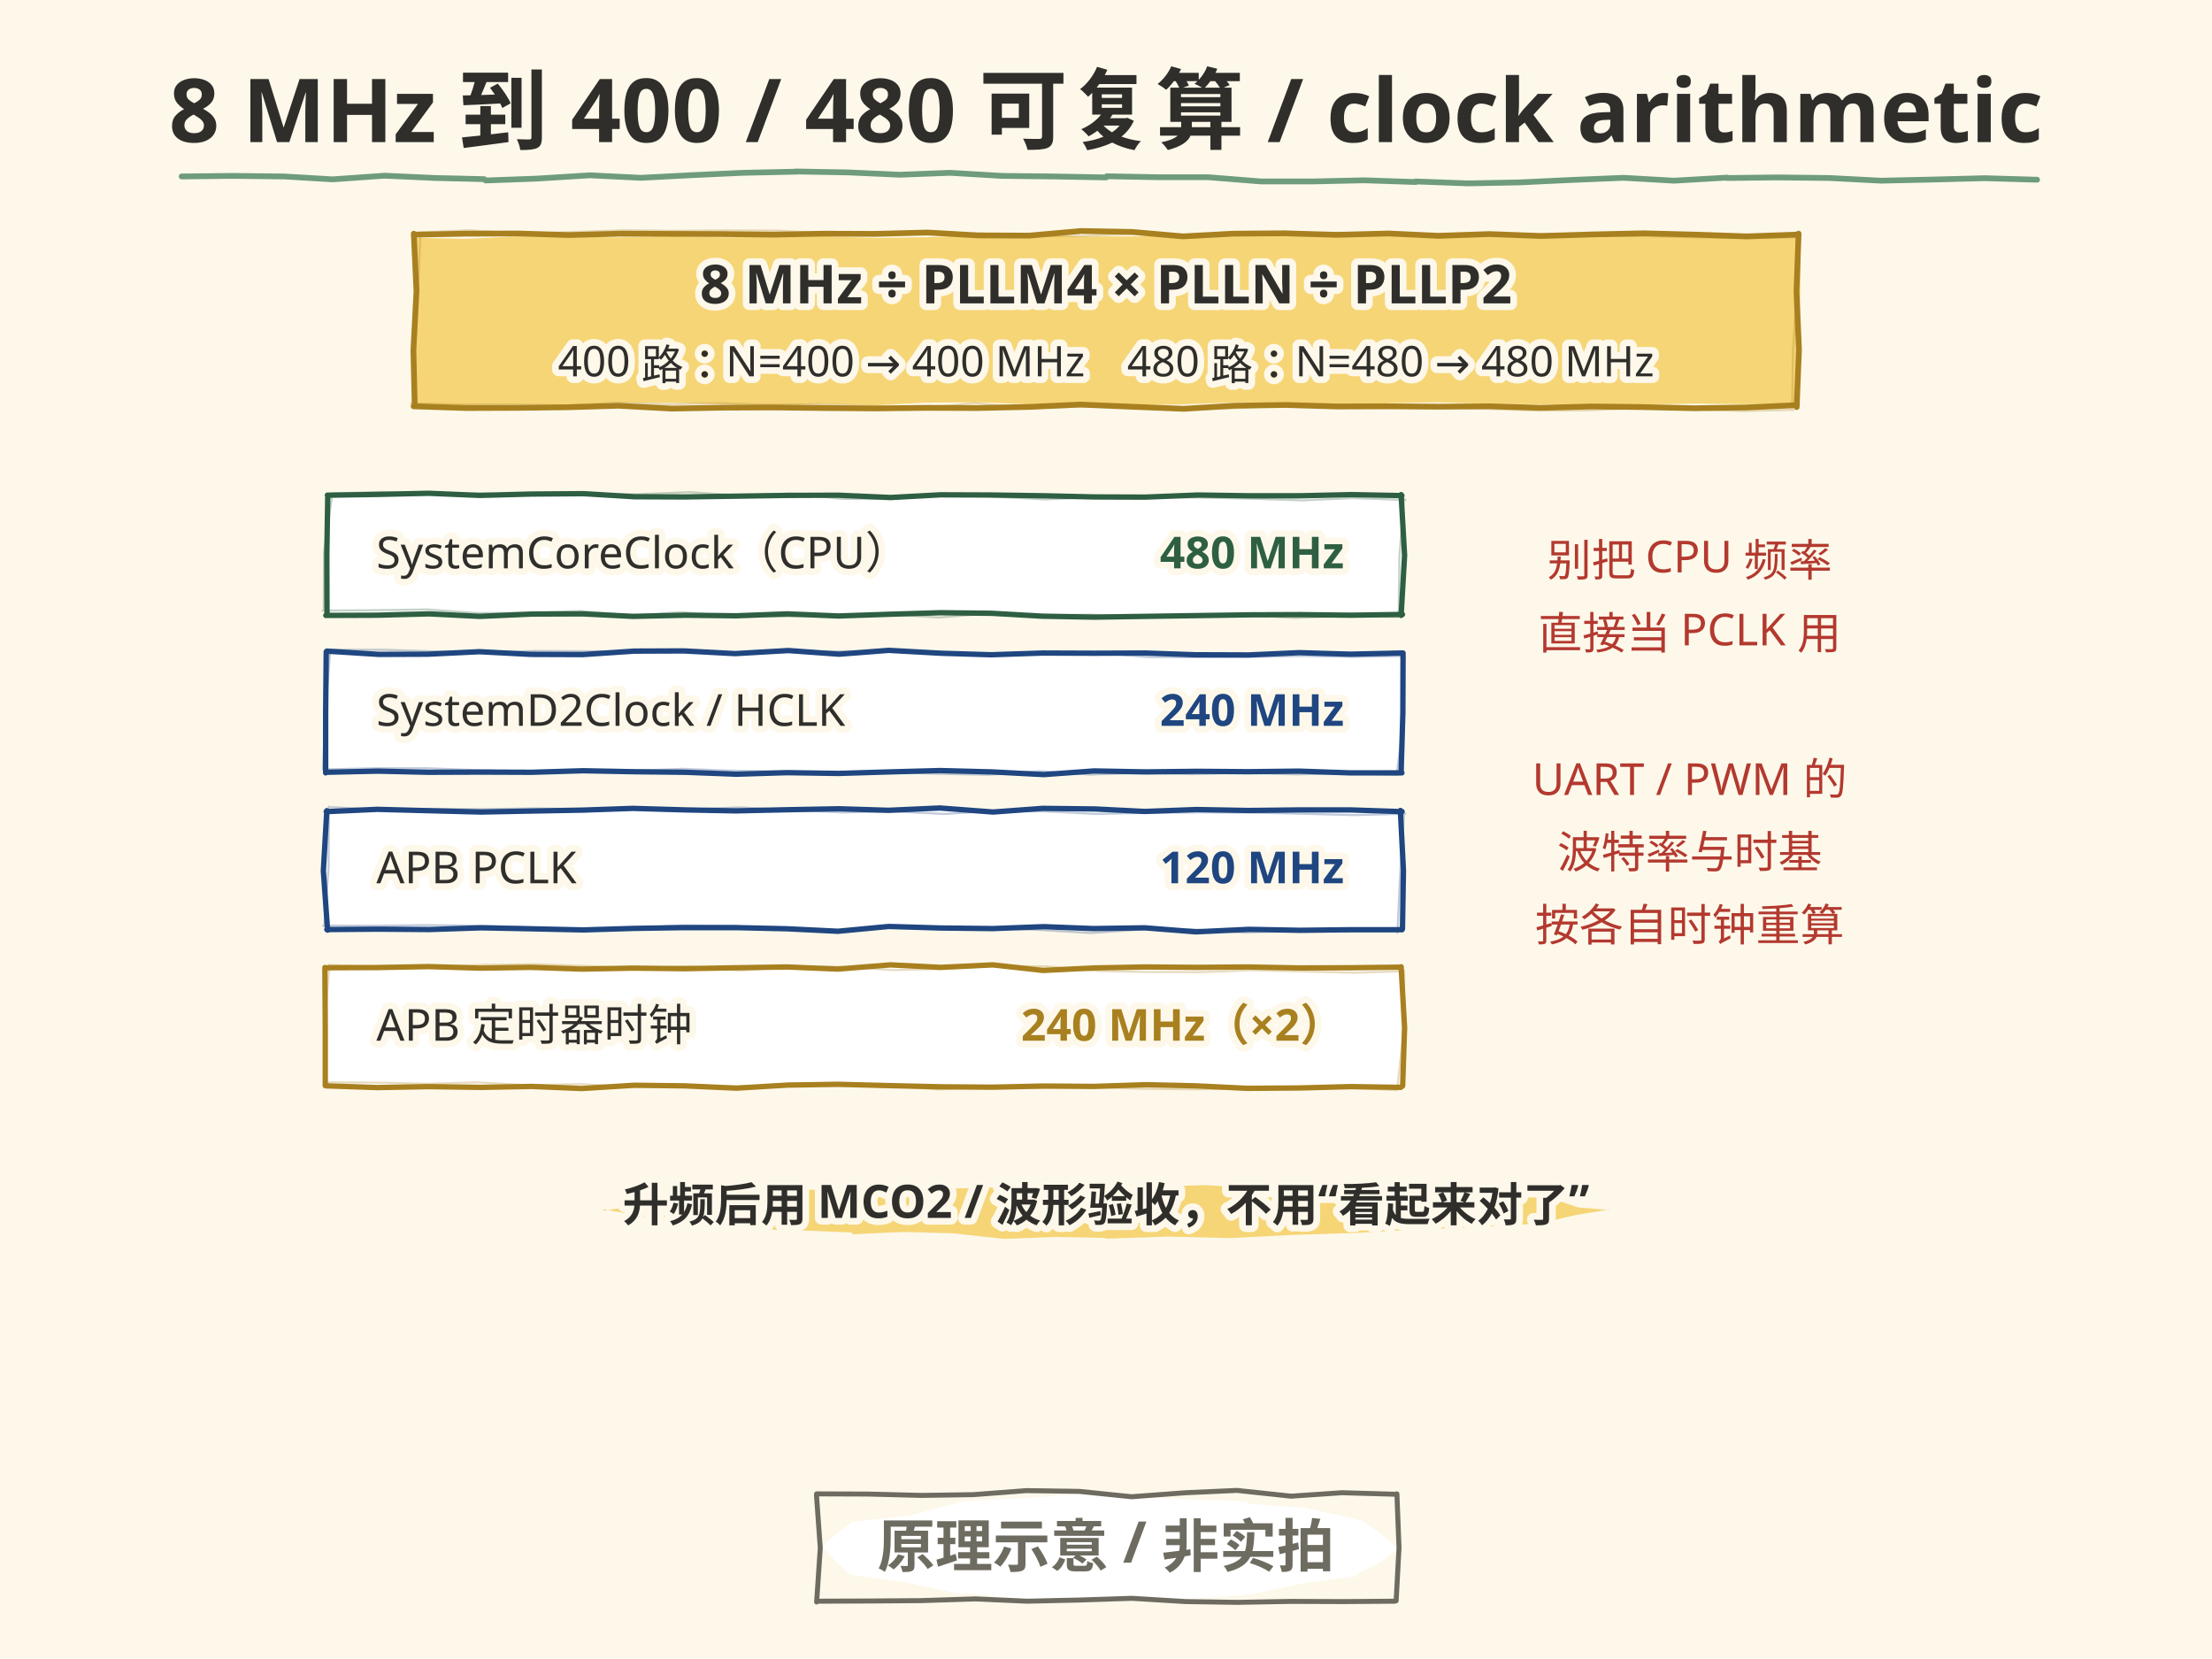
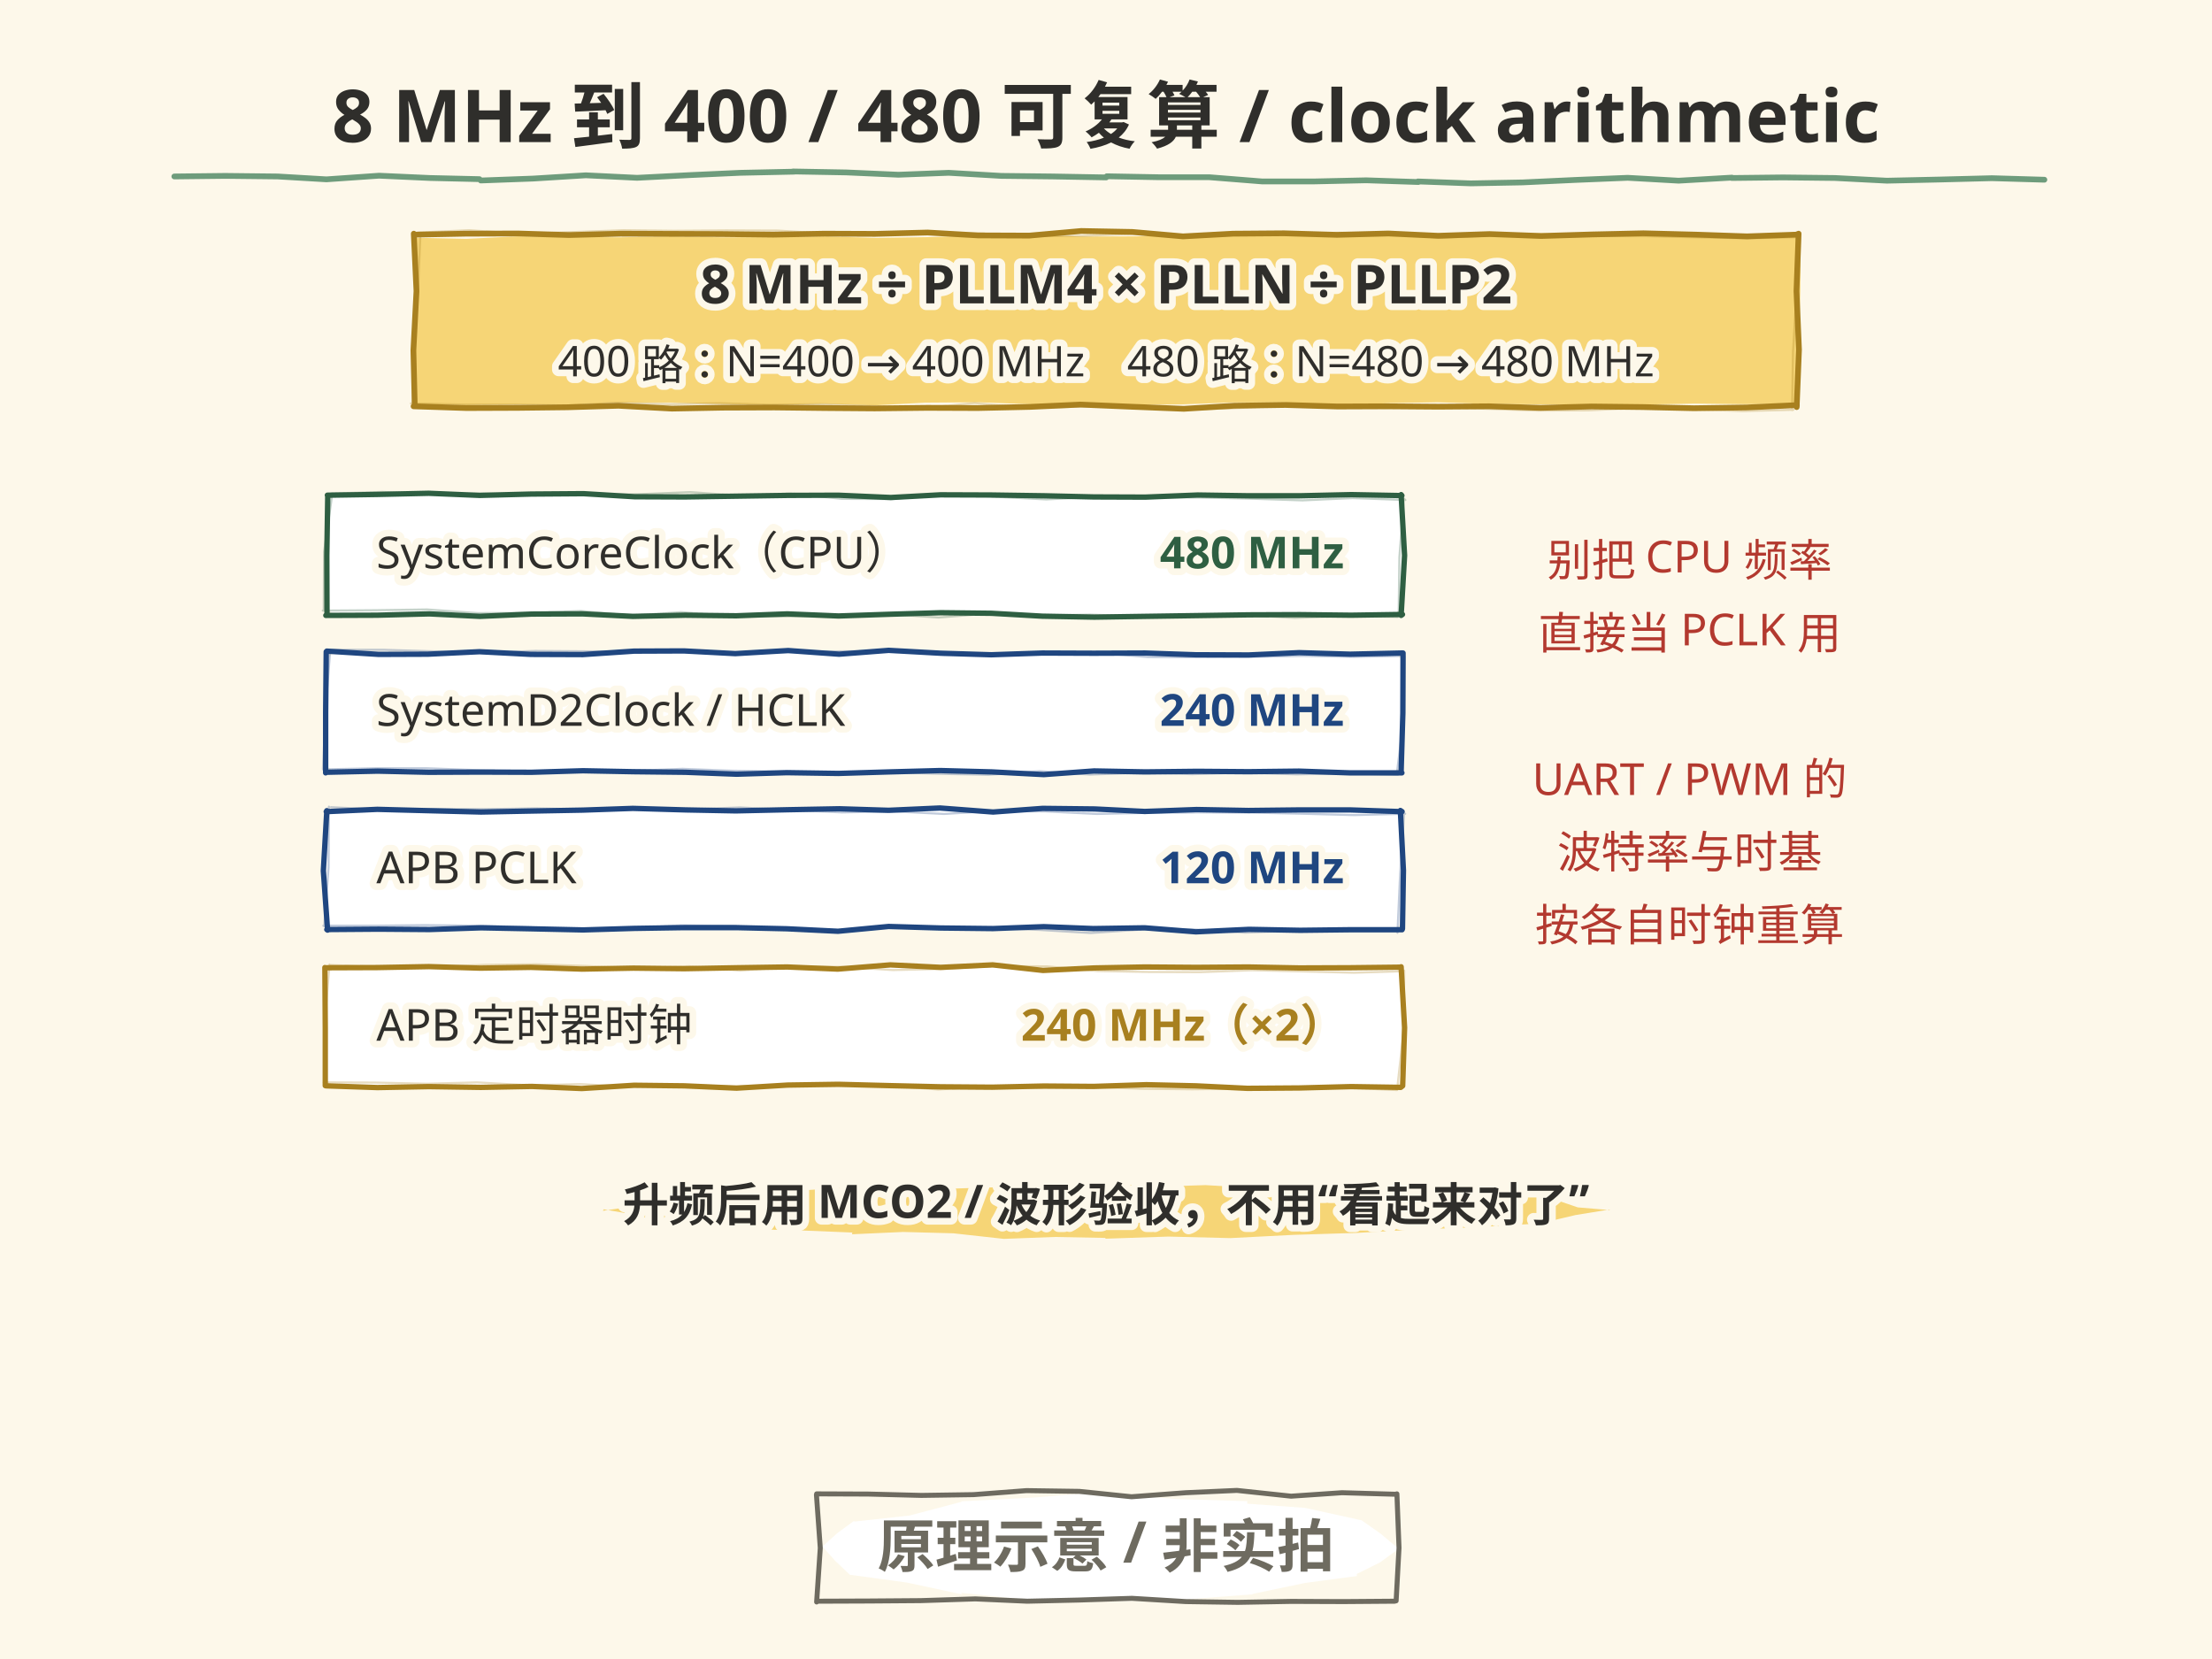
<svg xmlns="http://www.w3.org/2000/svg" width="1152" height="864" viewBox="0 0 1152 864">
  <style>text{dominant-baseline:alphabetic} .t-halo{paint-order:stroke;stroke:#FDF8EA;stroke-width:7px; stroke-linejoin:round}</style>
  <rect width="1152" height="864" fill="#FDF8EA" />
  <path d="M215.6 123.8 L242.8 124.4 L269.3 123.1 L295.5 123.3 L322.2 123.6 L349.4 123.1 L376.3 123.6 L402.4 123.5 L429.4 123.1 L456.4 123.9 L483.0 123.5 L509.8 122.7 L536.8 122.3 L562.9 123.2 L589.6 123.1 L616.7 122.6 L644.0 123.0 L670.7 122.5 L697.3 122.8 L724.2 122.1 L750.2 121.8 L777.5 121.5 L804.4 121.5 L831.4 122.3 L857.1 121.6 L884.0 121.3 L910.6 121.9 L938.1 121.0 L937.8 121.4 L937.6 151.2 L936.9 181.1 L935.8 209.7 L936.2 210.5 L909.2 210.5 L882.7 210.2 L856.4 210.7 L829.1 210.8 L802.4 210.6 L775.9 210.4 L748.7 209.5 L722.6 210.0 L696.3 211.1 L669.2 209.6 L642.2 209.6 L615.6 210.6 L589.2 210.9 L562.7 211.5 L535.8 210.5 L509.5 209.5 L481.8 209.7 L455.7 211.1 L428.8 210.3 L402.0 210.9 L375.6 210.4 L349.4 209.7 L321.9 209.7 L295.2 210.9 L269.2 210.7 L242.1 211.0 L214.9 210.5 L215.8 210.2 L215.0 181.3 L216.3 152.6 L214.8 123.3" fill="#F6D576" />
  <path d="M216.0 122.2 L242.2 121.7 L269.6 121.6 L296.4 122.4 L323.0 121.7 L349.8 121.8 L375.9 121.9 L402.7 122.2 L429.2 121.7 L455.8 121.8 L483.1 121.1 L509.4 122.6 L536.0 122.7 L563.1 120.3 L589.7 120.8 L616.1 123.1 L642.1 121.7 L668.7 121.5 L696.3 122.3 L723.1 121.6 L749.0 122.8 L775.7 121.9 L802.6 122.9 L829.1 122.1 L855.9 121.5 L883.3 122.2 L909.8 123.1 L935.5 122.2 L936.7 121.7 L935.6 151.6 L936.9 182.1 L935.7 212.0 L935.8 211.0 L909.7 212.2 L882.2 212.6 L855.5 212.0 L828.9 211.7 L802.4 212.4 L775.5 211.6 L749.0 211.8 L722.7 211.6 L696.6 211.7 L669.5 210.9 L642.7 211.3 L616.5 212.9 L588.8 211.8 L562.7 210.7 L536.4 211.9 L509.2 212.5 L482.9 212.4 L455.5 212.7 L429.6 212.5 L403.3 212.2 L376.3 212.3 L349.9 212.8 L322.1 211.3 L295.5 212.1 L269.7 212.4 L242.9 212.5 L215.4 211.6 L216.0 211.5 L215.3 182.5 L216.9 151.6 L215.5 121.7" fill="none" stroke="#A8801F" stroke-width="3.0" stroke-linecap="round" stroke-linejoin="round" opacity="1.0" />
  <path d="M217.8 121.1 L244.3 119.9 L271.1 121.7 L297.5 120.9 L324.7 119.9 L351.0 120.2 L378.2 120.0 L405.3 120.1 L431.4 121.7 L457.7 121.0 L484.6 121.5 L511.2 121.6 L537.4 122.9 L564.0 122.9 L591.2 121.7 L617.9 123.6 L643.9 122.3 L671.3 121.8 L698.0 121.2 L724.3 121.9 L750.5 123.8 L777.2 122.7 L804.3 123.0 L830.5 122.9 L857.3 123.0 L883.9 123.6 L910.5 124.1 L936.9 123.5 L936.9 124.3 L935.6 153.2 L933.8 183.2 L933.3 213.6 L934.0 213.4 L907.6 214.1 L881.3 213.1 L854.6 212.4 L827.1 213.7 L800.8 213.8 L774.5 212.9 L747.1 211.9 L720.6 212.5 L694.7 211.3 L667.9 211.3 L640.5 212.7 L614.4 213.3 L587.5 211.1 L560.7 211.8 L533.8 212.5 L507.6 209.9 L481.6 212.5 L454.8 211.5 L427.5 210.5 L400.8 210.8 L374.9 210.0 L348.2 210.5 L320.9 209.8 L294.8 211.2 L267.5 210.7 L241.4 210.7 L214.0 210.1 L215.0 210.3 L215.4 179.7 L217.7 151.0 L219.0 121.1" fill="none" stroke="#A8801F" stroke-width="1.1" stroke-linecap="round" stroke-linejoin="round" opacity="0.28" />
  <text x="576.0" y="158" font-family="'Segoe Print','Comic Sans MS','Microsoft YaHei','PingFang SC',sans-serif" font-size="28" font-weight="bold" text-anchor="middle" fill="#2F2E2B" class="t-halo">8 MHz ÷ PLLM4 × PLLN ÷ PLLP2</text>
  <text x="576.0" y="196" font-family="'Segoe Print','Comic Sans MS','Microsoft YaHei','PingFang SC',sans-serif" font-size="22" text-anchor="middle" fill="#2F2E2B" class="t-halo">400 路：N=400 → 400 MHz　480 路：N=480 → 480 MHz</text>
  <rect x="170" y="258" width="560" height="62" rx="6" fill="#FFFFFF" />
  <path d="M170.5 257.9 L196.3 257.5 L223.3 256.9 L249.9 258.0 L276.6 257.3 L303.9 257.1 L330.5 258.7 L356.7 258.8 L383.4 258.4 L410.6 258.0 L436.5 257.9 L463.9 259.1 L489.8 257.7 L516.4 257.8 L543.8 258.2 L569.7 258.8 L596.4 258.9 L623.8 257.8 L650.4 258.2 L676.9 258.2 L703.8 257.6 L730.1 258.1 L729.7 257.6 L731.5 289.3 L729.7 320.5 L730.4 320.0 L703.7 320.4 L677.1 320.1 L650.5 320.2 L623.7 320.6 L596.2 321.0 L569.9 321.4 L542.8 320.9 L516.4 319.4 L489.9 319.1 L463.3 319.9 L436.7 320.8 L410.0 319.7 L383.4 320.7 L356.9 320.4 L329.6 321.0 L303.3 319.7 L277.0 319.8 L249.9 321.0 L223.5 319.7 L196.3 320.4 L169.7 320.5 L170.3 320.1 L170.2 289.3 L170.7 257.9" fill="none" stroke="#2E5F42" stroke-width="2.8" stroke-linecap="round" stroke-linejoin="round" opacity="1.0" />
  <path d="M172.4 257.0 L199.2 256.2 L225.8 257.4 L252.1 257.0 L278.3 257.7 L305.0 257.7 L331.9 257.4 L359.2 256.3 L385.8 258.1 L412.0 257.0 L438.4 259.8 L464.7 259.9 L491.8 257.2 L518.1 258.7 L544.9 260.1 L572.0 258.7 L597.7 259.0 L624.6 259.1 L651.2 259.7 L678.3 260.6 L704.5 259.4 L731.9 260.4 L731.1 259.6 L728.8 290.1 L728.4 320.9 L728.0 321.3 L701.3 320.8 L674.4 321.8 L648.0 320.3 L621.3 320.1 L594.4 321.0 L567.7 320.1 L541.6 320.5 L515.3 319.5 L488.8 321.6 L461.1 319.7 L434.9 320.6 L408.3 321.1 L382.3 321.0 L354.7 318.8 L328.9 320.6 L302.4 318.2 L274.8 319.2 L248.7 319.3 L222.4 317.4 L195.5 317.8 L168.1 318.0 L168.6 317.9 L168.8 287.2 L173.1 257.0" fill="none" stroke="#2E5F42" stroke-width="1.1" stroke-linecap="round" stroke-linejoin="round" opacity="0.28" />
  <text x="196" y="296" font-family="'Segoe Print','Comic Sans MS','Microsoft YaHei','PingFang SC',sans-serif" font-size="23" fill="#2F2E2B" class="t-halo">SystemCoreClock（CPU）</text>
  <text x="700" y="296" font-family="'Segoe Print','Comic Sans MS','Microsoft YaHei','PingFang SC',sans-serif" font-size="23" font-weight="bold" text-anchor="end" fill="#2E5F42" class="t-halo">480 MHz</text>
  <rect x="170" y="340" width="560" height="62" rx="6" fill="#FFFFFF" />
  <path d="M170.2 339.1 L197.2 340.8 L222.8 340.7 L249.7 339.4 L276.5 340.8 L303.5 340.9 L330.3 339.1 L356.2 339.0 L382.9 340.4 L410.5 338.8 L437.0 340.7 L462.8 338.7 L490.0 340.2 L516.2 341.0 L542.9 340.1 L569.7 340.2 L596.4 340.1 L622.7 341.0 L650.3 341.1 L676.6 339.9 L703.2 340.7 L729.7 340.1 L730.7 340.1 L730.6 371.4 L729.7 402.0 L730.1 402.5 L702.8 402.5 L676.5 401.6 L650.3 401.9 L623.6 401.7 L596.5 402.0 L569.8 401.5 L543.6 403.4 L516.5 402.0 L489.7 401.3 L463.4 402.0 L436.6 402.8 L409.8 402.4 L383.6 403.2 L356.9 402.2 L329.8 401.9 L303.6 401.4 L276.9 402.2 L250.4 402.1 L223.3 402.2 L196.7 401.6 L169.6 402.2 L169.6 402.5 L169.6 370.9 L169.9 339.4" fill="none" stroke="#1F4680" stroke-width="2.8" stroke-linecap="round" stroke-linejoin="round" opacity="1.0" />
  <path d="M172.2 338.4 L199.4 338.4 L225.4 339.2 L252.1 339.9 L278.7 339.0 L305.6 339.2 L331.9 339.3 L359.1 339.6 L385.0 339.7 L411.3 339.6 L438.3 339.2 L465.2 339.0 L491.7 341.0 L518.1 340.2 L545.6 340.4 L571.8 340.0 L597.9 342.2 L625.2 342.3 L651.4 342.1 L678.5 341.6 L705.3 342.1 L731.0 341.6 L731.4 341.9 L731.2 373.2 L727.4 403.2 L728.0 403.5 L701.0 402.8 L675.3 403.3 L647.7 402.4 L620.9 403.2 L595.1 402.4 L567.6 403.4 L541.3 401.6 L514.6 403.5 L488.6 403.0 L461.2 402.0 L435.1 402.3 L408.6 401.8 L381.8 401.4 L355.4 400.4 L328.3 401.5 L302.2 401.9 L275.6 401.7 L248.9 401.1 L222.4 400.1 L195.6 400.1 L168.2 400.7 L168.2 400.3 L169.6 369.0 L172.0 338.5" fill="none" stroke="#1F4680" stroke-width="1.1" stroke-linecap="round" stroke-linejoin="round" opacity="0.28" />
  <text x="196" y="378" font-family="'Segoe Print','Comic Sans MS','Microsoft YaHei','PingFang SC',sans-serif" font-size="23" fill="#2F2E2B" class="t-halo">SystemD2Clock / HCLK</text>
  <text x="700" y="378" font-family="'Segoe Print','Comic Sans MS','Microsoft YaHei','PingFang SC',sans-serif" font-size="23" font-weight="bold" text-anchor="end" fill="#1F4680" class="t-halo">240 MHz</text>
  <rect x="170" y="422" width="560" height="62" rx="6" fill="#FFFFFF" />
  <path d="M169.9 422.7 L196.5 421.5 L223.1 422.2 L250.5 422.9 L276.2 422.4 L303.5 421.9 L329.6 421.0 L357.1 421.8 L383.2 422.3 L410.4 421.7 L437.1 421.2 L462.8 422.0 L489.5 420.8 L517.2 422.9 L543.0 421.0 L570.1 421.3 L596.2 422.6 L623.2 421.6 L650.2 422.1 L676.7 421.8 L703.2 421.8 L730.2 422.7 L729.3 422.1 L730.9 453.3 L730.4 483.7 L730.2 484.2 L702.8 484.2 L677.1 484.5 L650.5 484.0 L622.8 485.3 L596.1 483.2 L569.4 483.6 L543.6 482.6 L517.1 483.6 L490.0 483.3 L462.8 482.5 L436.4 485.0 L409.8 483.7 L383.5 483.1 L356.3 483.1 L330.3 483.5 L303.7 484.3 L276.1 483.7 L250.6 483.2 L223.7 484.1 L197.2 483.9 L170.2 484.1 L170.6 484.4 L168.4 453.5 L170.2 422.2" fill="none" stroke="#1F4680" stroke-width="2.8" stroke-linecap="round" stroke-linejoin="round" opacity="1.0" />
  <path d="M172.4 420.4 L198.5 421.6 L226.0 421.3 L252.0 421.4 L278.6 421.0 L304.8 421.5 L331.9 420.6 L358.7 421.5 L385.4 420.5 L411.5 421.8 L438.5 423.1 L465.4 422.6 L491.7 423.9 L517.9 422.3 L544.5 422.6 L571.3 423.9 L598.6 423.3 L625.2 423.1 L651.8 423.2 L678.7 423.8 L705.3 424.5 L731.8 423.8 L731.2 424.0 L729.2 454.6 L727.8 485.8 L727.8 485.0 L701.5 485.1 L674.7 484.7 L648.5 485.7 L620.9 484.0 L594.6 484.1 L568.1 485.9 L541.6 484.3 L514.6 483.3 L488.5 482.9 L461.8 482.9 L435.3 485.0 L408.3 483.9 L381.7 482.3 L354.7 481.9 L327.9 483.4 L301.3 484.3 L275.7 482.9 L248.7 482.1 L221.3 481.8 L195.3 482.1 L168.4 482.1 L168.9 482.4 L171.1 451.9 L171.3 420.1" fill="none" stroke="#1F4680" stroke-width="1.1" stroke-linecap="round" stroke-linejoin="round" opacity="0.28" />
  <text x="196" y="460" font-family="'Segoe Print','Comic Sans MS','Microsoft YaHei','PingFang SC',sans-serif" font-size="23" fill="#2F2E2B" class="t-halo">APB PCLK</text>
  <text x="700" y="460" font-family="'Segoe Print','Comic Sans MS','Microsoft YaHei','PingFang SC',sans-serif" font-size="23" font-weight="bold" text-anchor="end" fill="#1F4680" class="t-halo">120 MHz</text>
  <rect x="170" y="504" width="560" height="62" rx="6" fill="#FFFFFF" />
  <path d="M170.1 504.0 L196.5 503.9 L223.4 503.4 L250.1 504.2 L276.5 503.8 L303.1 504.7 L329.9 504.2 L356.3 504.5 L383.6 504.0 L410.0 503.6 L436.3 504.7 L463.7 502.5 L489.9 503.8 L517.0 502.5 L543.2 505.4 L569.9 504.1 L596.2 503.6 L623.0 503.8 L650.1 503.6 L676.7 504.1 L703.1 504.0 L729.5 503.7 L729.7 503.5 L731.5 535.2 L730.5 565.5 L729.5 566.3 L703.7 565.9 L676.9 566.6 L649.6 566.8 L622.8 565.5 L597.0 564.9 L569.5 565.8 L543.6 565.6 L516.7 566.2 L489.9 566.0 L463.8 565.4 L436.6 564.7 L410.2 565.1 L383.6 566.7 L356.4 565.5 L330.2 565.2 L303.0 566.9 L277.0 565.8 L250.4 566.3 L223.4 565.9 L196.5 566.4 L169.8 565.5 L169.4 565.4 L169.4 535.5 L169.2 503.9" fill="none" stroke="#A8801F" stroke-width="2.8" stroke-linecap="round" stroke-linejoin="round" opacity="1.0" />
  <path d="M172.3 502.6 L198.3 503.6 L225.2 503.5 L252.4 502.5 L279.2 502.2 L305.5 503.1 L331.6 504.3 L358.7 503.2 L385.5 505.5 L412.0 503.4 L438.4 503.5 L465.0 505.2 L491.6 504.6 L518.1 503.1 L545.3 503.3 L571.8 505.7 L598.2 506.2 L625.0 506.3 L652.1 505.3 L677.6 505.9 L705.1 506.6 L731.3 505.8 L731.3 505.5 L731.0 536.7 L727.6 567.5 L727.6 567.7 L701.2 566.5 L674.8 567.2 L647.8 567.0 L621.0 567.3 L594.3 567.0 L567.8 566.1 L541.5 566.6 L514.4 565.8 L488.6 567.4 L461.3 565.3 L434.9 565.4 L408.5 565.3 L381.1 565.8 L355.0 565.0 L328.1 566.0 L302.2 564.6 L275.1 565.2 L248.5 563.7 L222.4 564.4 L195.2 563.8 L168.6 563.7 L169.1 563.9 L169.1 532.7 L171.6 502.3" fill="none" stroke="#A8801F" stroke-width="1.1" stroke-linecap="round" stroke-linejoin="round" opacity="0.28" />
  <text x="196" y="542" font-family="'Segoe Print','Comic Sans MS','Microsoft YaHei','PingFang SC',sans-serif" font-size="23" fill="#2F2E2B" class="t-halo">APB 定时器时钟</text>
  <text x="700" y="542" font-family="'Segoe Print','Comic Sans MS','Microsoft YaHei','PingFang SC',sans-serif" font-size="23" font-weight="bold" text-anchor="end" fill="#A8801F" class="t-halo">240 MHz（×2）</text>
  <text x="880" y="300" font-family="'Segoe Print','Comic Sans MS','Microsoft YaHei','PingFang SC',sans-serif" font-size="23" text-anchor="middle" fill="#B3392F" class="t-halo">别把 CPU 频率</text>
  <text x="880" y="338" font-family="'Segoe Print','Comic Sans MS','Microsoft YaHei','PingFang SC',sans-serif" font-size="23" text-anchor="middle" fill="#B3392F" class="t-halo">直接当 PCLK 用</text>
-   <text x="880" y="376" font-family="'Segoe Print','Comic Sans MS','Microsoft YaHei','PingFang SC',sans-serif" font-size="23" text-anchor="middle" fill="#B3392F" class="t-halo" />
  <text x="880" y="414" font-family="'Segoe Print','Comic Sans MS','Microsoft YaHei','PingFang SC',sans-serif" font-size="23" text-anchor="middle" fill="#B3392F" class="t-halo">UART / PWM 的</text>
  <text x="880" y="452" font-family="'Segoe Print','Comic Sans MS','Microsoft YaHei','PingFang SC',sans-serif" font-size="23" text-anchor="middle" fill="#B3392F" class="t-halo">波特率与时基</text>
  <text x="880" y="490" font-family="'Segoe Print','Comic Sans MS','Microsoft YaHei','PingFang SC',sans-serif" font-size="23" text-anchor="middle" fill="#B3392F" class="t-halo">按各自时钟重算</text>
  <path d="M838.3 629.9 L820.5 632.8 L802.1 637.1 L801.7 637.2 L769.5 639.1 L738.1 640.3 L706.5 642.1 L706.3 642.1 L673.8 643.1 L640.7 644.8 L608.5 644.0 L575.8 645.1 L575.6 644.7 L549.3 644.2 L522.8 645.2 L496.5 642.3 L470.4 641.6 L443.7 642.8 L443.9 641.9 L412.2 640.6 L379.2 640.0 L348.4 637.1 L348.2 637.4 L331.8 632.9 L314.4 629.8 L314.0 630.6 L332.3 627.8 L351.0 623.9 L350.5 624.0 L381.6 621.5 L411.7 620.4 L443.3 618.2 L442.5 617.2 L469.5 617.4 L496.5 619.0 L522.8 618.2 L549.3 616.5 L576.3 616.9 L576.1 616.2 L602.2 618.0 L627.8 617.2 L654.7 618.8 L680.8 617.2 L706.8 618.3 L706.5 618.0 L739.4 620.3 L771.9 622.8 L805.2 623.4 L804.7 623.0 L821.7 628.8 L838.3 630.2" fill="#F6D576" />
  <text x="576.0" y="636" font-family="'Segoe Print','Comic Sans MS','Microsoft YaHei','PingFang SC',sans-serif" font-size="24" font-weight="bold" text-anchor="middle" fill="#2F2E2B" class="t-halo">升频后用 MCO2 / 波形验收，不用“看起来对了”</text>
-   <text x="576.0" y="74" font-family="'Segoe Print','Comic Sans MS','Microsoft YaHei','PingFang SC',sans-serif" font-size="46" font-weight="bold" text-anchor="middle" fill="#2F2E2B">8 MHz 到 400 / 480 可复算 / clock arithmetic</text>
-   <path d="M94.6 91.9 L120.9 91.6 L147.9 91.9 L173.2 93.4 L200.3 91.5 L226.8 92.7 L252.2 93.3 L252.9 94.0 L279.9 93.0 L307.2 91.3 L333.7 92.6 L360.8 91.2 L386.9 90.0 L414.9 89.4 L414.3 89.3 L441.8 89.8 L468.7 91.0 L494.7 90.0 L521.9 91.6 L548.5 91.9 L576.1 92.4 L576.4 91.8 L603.4 92.3 L629.3 92.3 L656.8 94.5 L683.3 94.5 L710.4 93.9 L737.4 94.8 L737.2 94.5 L764.5 95.5 L791.2 95.0 L818.8 93.7 L845.6 92.6 L871.8 94.1 L899.4 92.5 L899.4 92.7 L925.8 92.4 L952.7 92.7 L979.6 94.1 L1006.8 93.5 L1033.8 92.8 L1060.9 93.6" fill="none" stroke="#3F7D57" stroke-width="3.0" stroke-linecap="round" stroke-linejoin="round" opacity="0.75" />
+   <text x="576.0" y="74" font-family="'Segoe Print','Comic Sans MS','Microsoft YaHei','PingFang SC',sans-serif" font-size="38" font-weight="bold" text-anchor="middle" fill="#2F2E2B">8 MHz 到 400 / 480 可复算 / clock arithmetic</text>
+   <path d="M90.8 91.9 L117.3 91.6 L144.6 91.9 L170.0 93.4 L197.4 91.5 L224.0 92.7 L249.7 93.3 L250.4 94.0 L277.6 93.0 L305.1 91.3 L331.8 92.6 L359.1 91.2 L385.5 90.0 L413.7 89.4 L413.0 89.3 L440.7 89.8 L467.9 91.0 L494.1 90.0 L521.5 91.6 L548.3 91.9 L576.1 92.4 L576.4 91.8 L603.6 92.3 L629.8 92.3 L657.4 94.5 L684.1 94.5 L711.5 93.9 L738.7 94.8 L738.4 94.5 L766.0 95.5 L792.9 95.0 L820.7 93.7 L847.7 92.6 L874.2 94.1 L902.0 92.5 L901.9 92.7 L928.6 92.4 L955.6 92.7 L982.7 94.1 L1010.1 93.5 L1037.4 92.8 L1064.7 93.6" fill="none" stroke="#3F7D57" stroke-width="3.0" stroke-linecap="round" stroke-linejoin="round" opacity="0.75" />
  <path d="M728.3 806.7 L718.7 813.7 L706.6 819.7 L706.7 820.8 L679.6 824.4 L651.9 830.2 L652.8 830.3 L613.9 833.2 L576.6 834.0 L576.5 833.4 L538.9 833.6 L500.4 829.5 L501.3 830.4 L472.4 824.2 L443.2 820.2 L442.8 820.3 L434.9 812.8 L428.4 805.5 L427.7 806.0 L436.0 798.5 L444.6 792.2 L445.3 792.4 L473.6 789.3 L500.9 782.1 L500.3 781.9 L538.7 779.9 L575.4 776.9 L575.5 777.7 L612.8 780.7 L649.6 781.8 L649.5 783.1 L679.7 785.3 L709.2 791.8 L708.9 791.6 L719.1 798.8 L728.3 806.5" fill="#FFFFFF" />
  <path d="M425.3 778.0 L452.2 778.1 L479.9 778.8 L507.0 778.4 L534.6 776.3 L562.1 776.7 L589.3 779.5 L617.5 777.4 L644.2 776.2 L672.4 779.2 L698.9 777.4 L726.8 778.2 L727.5 778.0 L728.6 806.1 L727.1 833.7 L726.3 833.9 L699.8 834.1 L672.5 834.0 L644.6 834.5 L617.6 834.1 L589.5 832.4 L561.7 833.3 L535.0 833.9 L508.0 832.7 L479.5 833.6 L452.6 833.8 L425.5 833.9 L425.3 834.3 L427.2 806.2 L425.2 778.5" fill="none" stroke="#6E6B60" stroke-width="2.6" stroke-linecap="round" stroke-linejoin="round" opacity="1.0" />
  <text x="576.0" y="816" font-family="'Segoe Print','Comic Sans MS','Microsoft YaHei','PingFang SC',sans-serif" font-size="30" font-weight="bold" text-anchor="middle" fill="#6E6B60">原理示意 / 非实拍</text>
</svg>
